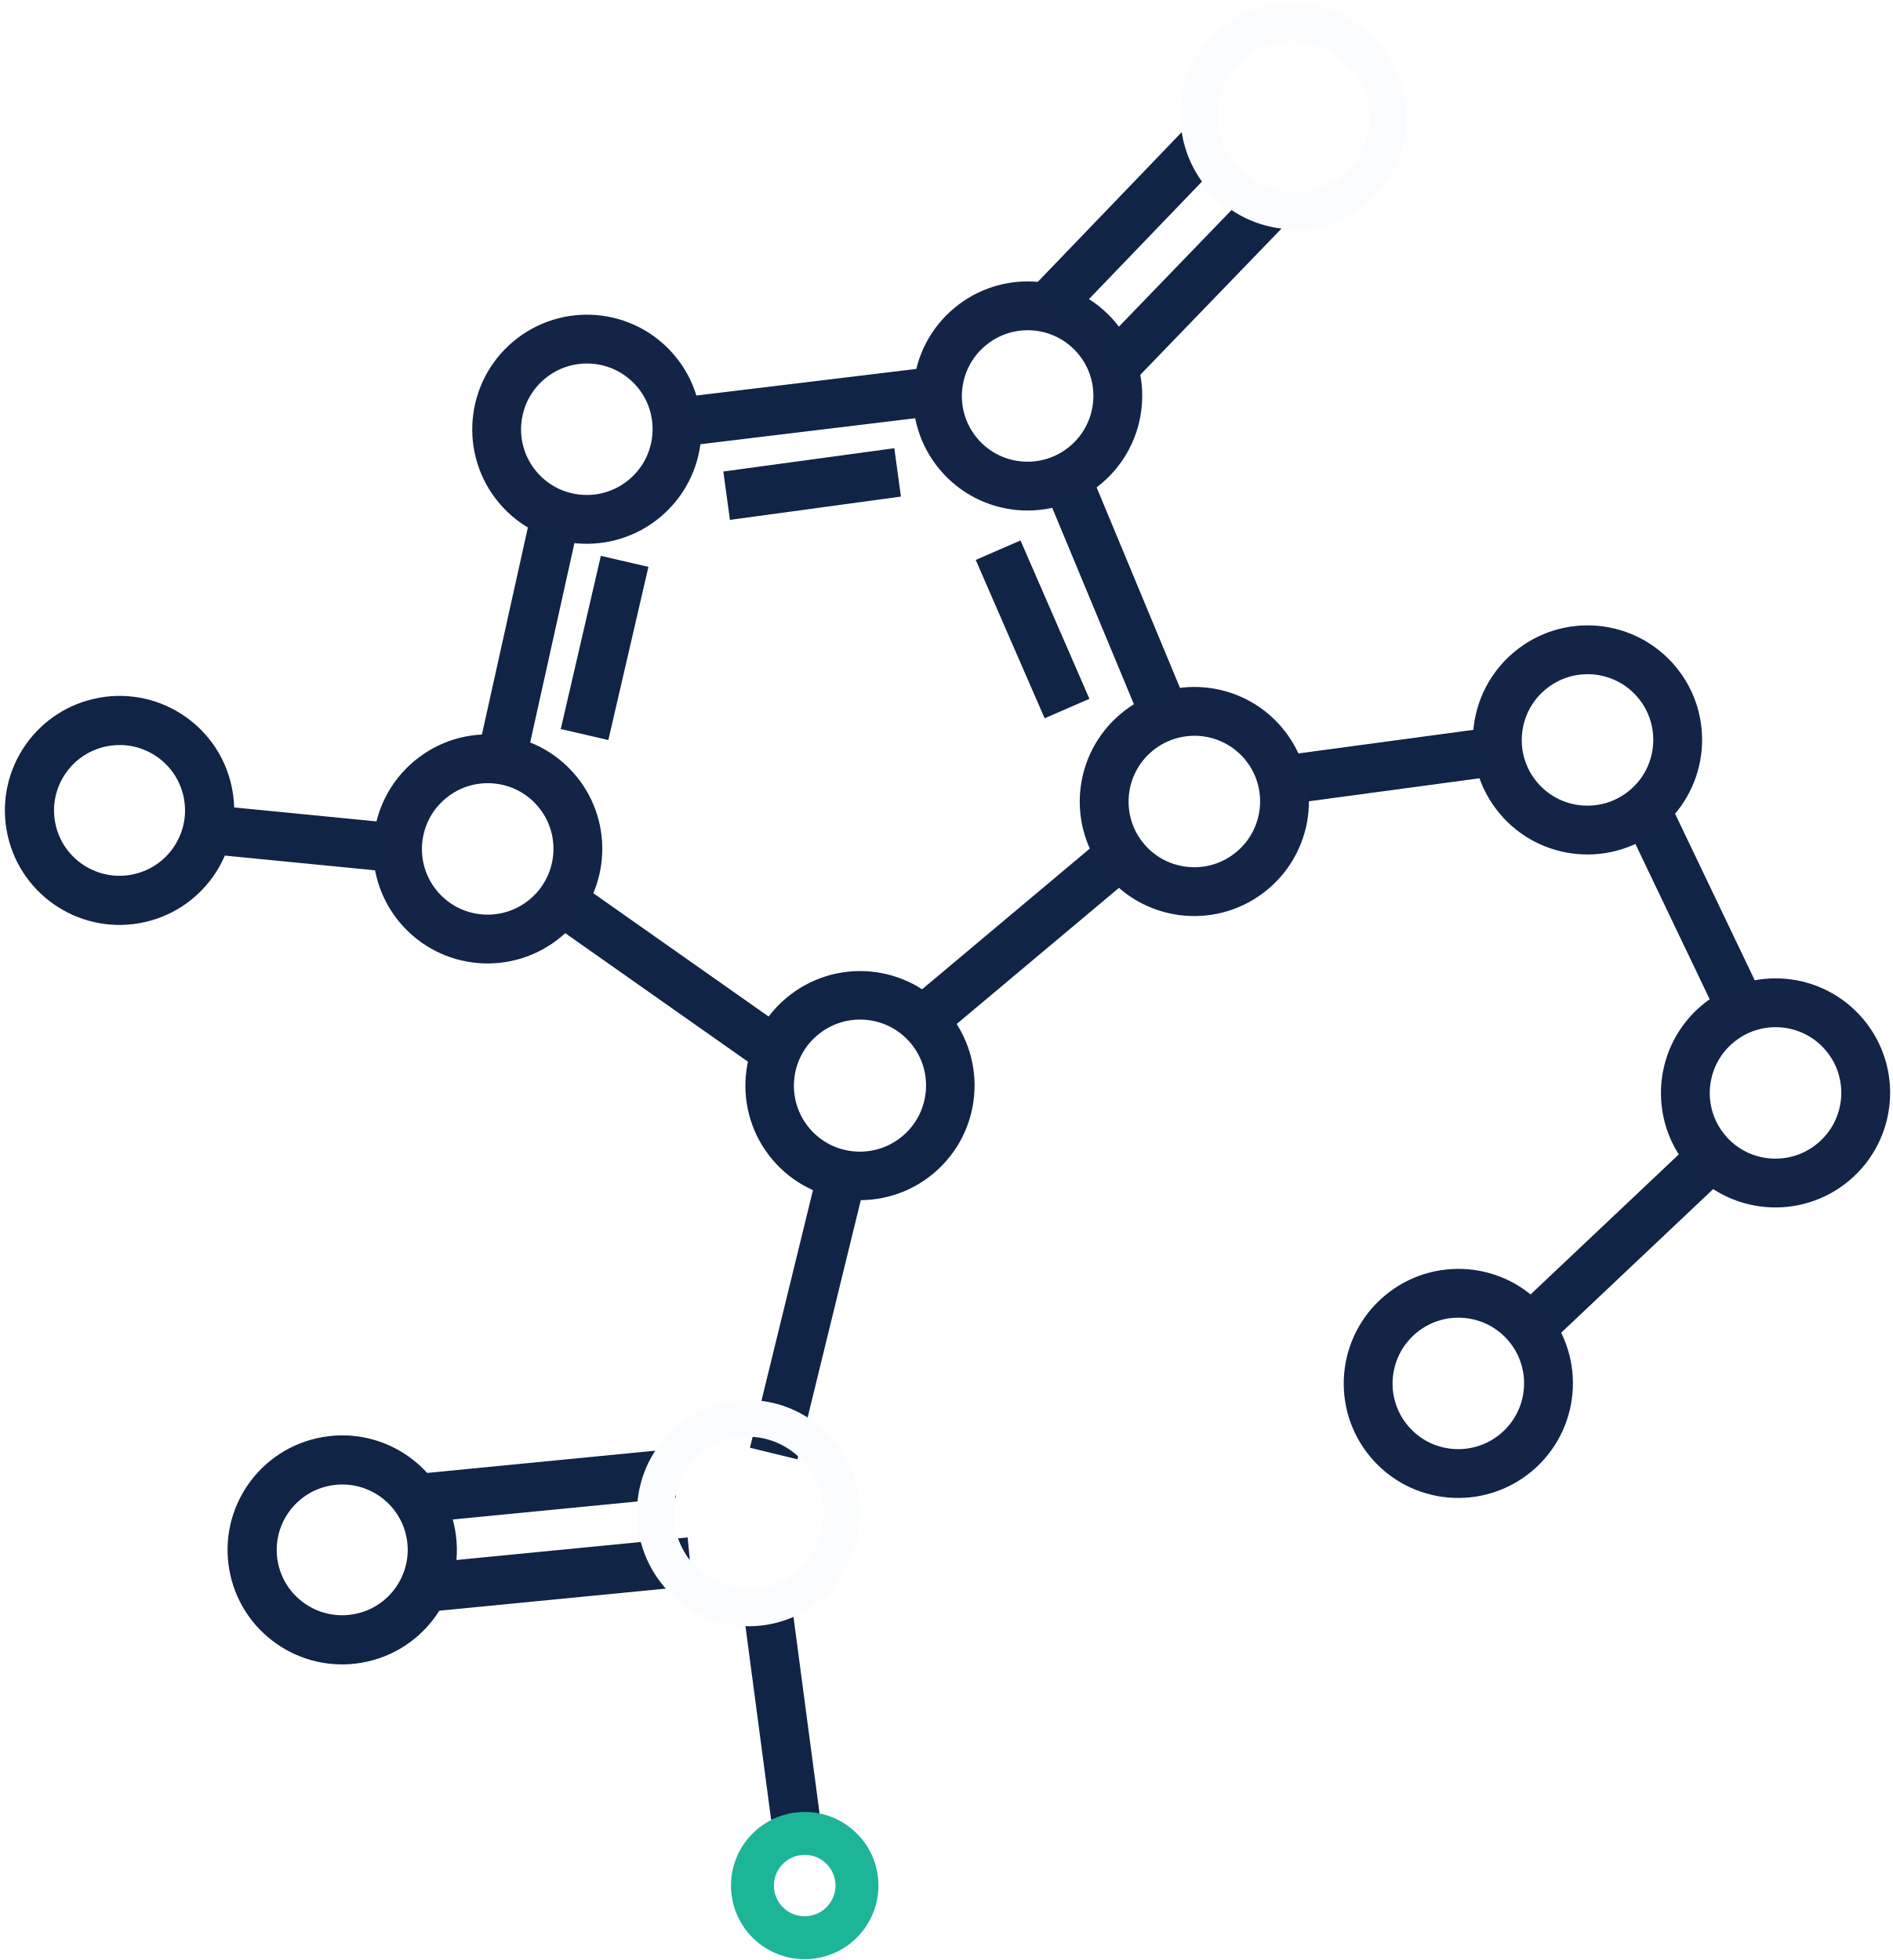
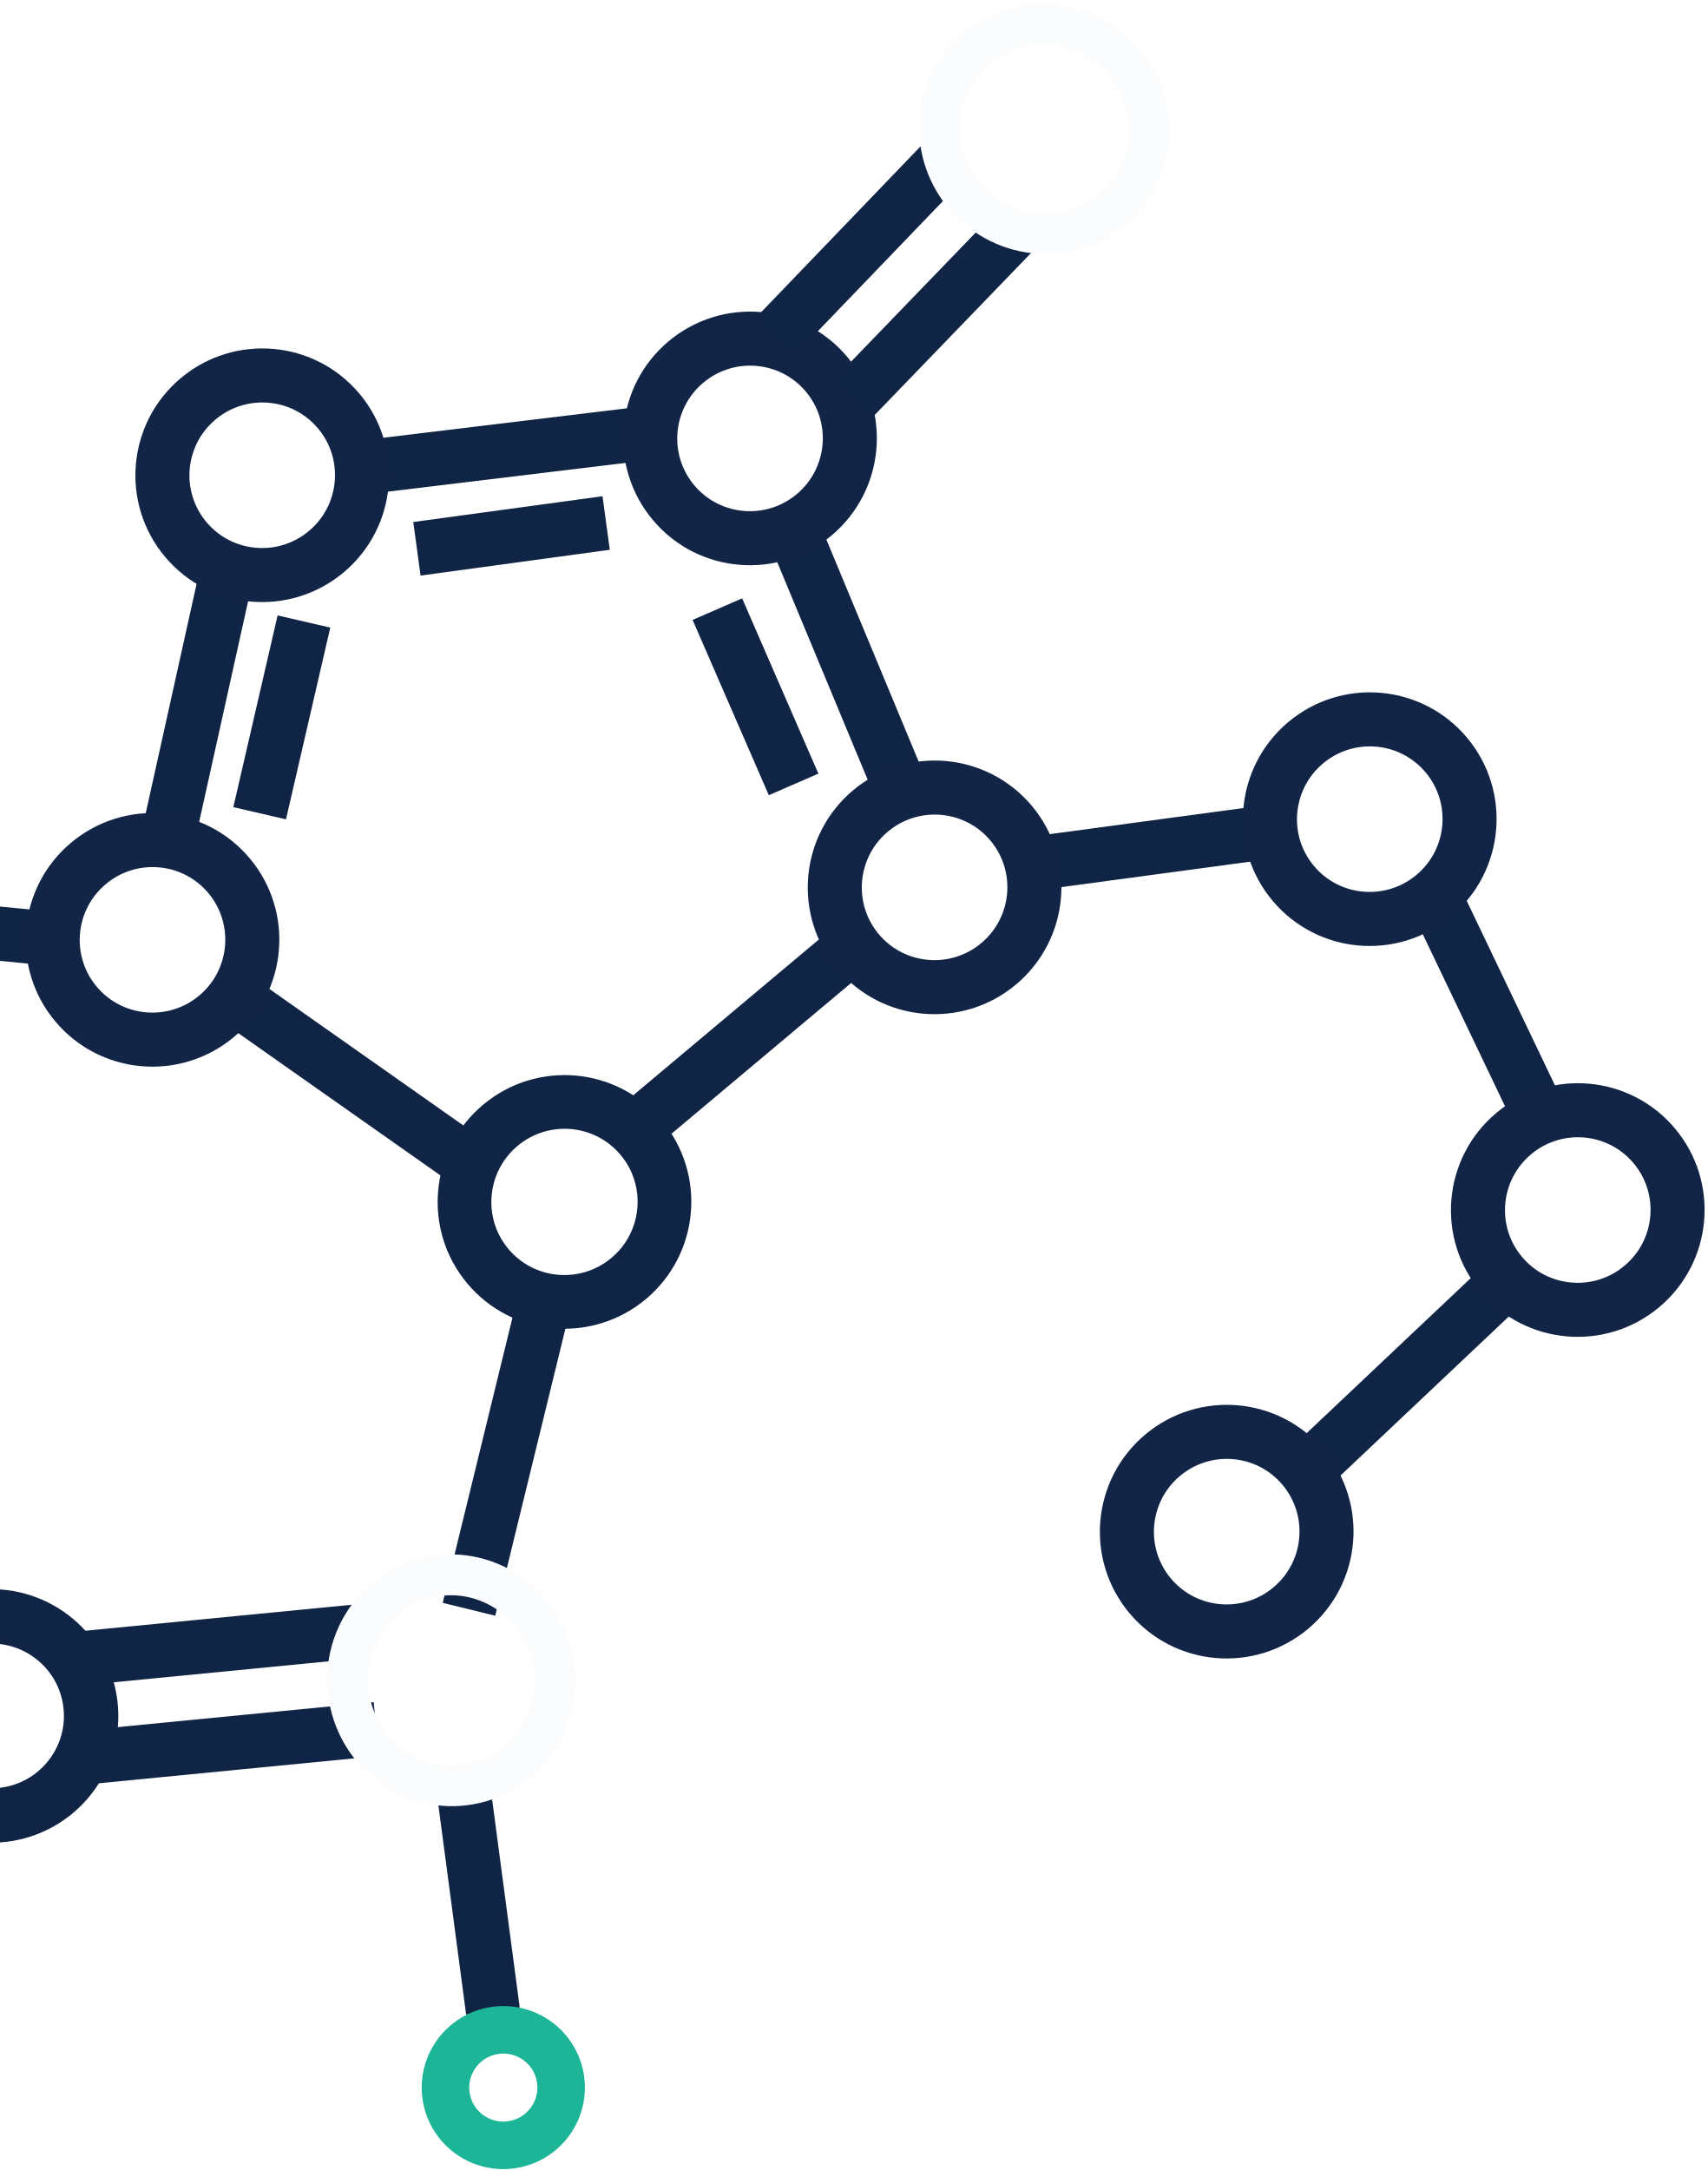
- <svg xmlns="http://www.w3.org/2000/svg" id="Layer_1" data-name="Layer 1" viewBox="0 0 476 493">
+ <svg xmlns="http://www.w3.org/2000/svg" id="Layer_1" data-name="Layer 1" viewBox="0 0 388 493">
  <defs>
    <style>.cls-1,.cls-2,.cls-3,.cls-4,.cls-5,.cls-6{fill:none;}.cls-1,.cls-3,.cls-4{stroke:#102445;}.cls-1,.cls-2{stroke-width:12.28px;}.cls-2{stroke:#122547;}.cls-3{stroke-width:12.2px;}.cls-4{stroke-width:12.36px;}.cls-5{stroke:#1db598;stroke-width:10.8px;}.cls-6{stroke:#fbfcfd;stroke-width:9.28px;}</style>
  </defs>
-   <path id="Path-9-Copy-11" class="cls-1" d="M212.56,292l-18,73.61" />
-   <path id="Path-9-Copy-6" class="cls-1" d="M233.23,98.64l-62.1,7.51" />
-   <path id="Path-9-Copy-7" class="cls-1" d="M126.17,190.66l12.74-57.42" />
-   <path id="Path-9-Copy-8" class="cls-1" d="M193,263l-54-38" />
-   <path id="Path-9-Copy-9" class="cls-1" d="M292.31,178.37l-23.28-56" />
-   <path id="Path-9-Copy-13" class="cls-1" d="M268.33,178.22,251,138.39" />
-   <path id="Path-9-Copy-23" class="cls-1" d="M182.73,124.68l43-5.86" />
-   <path id="Path-9-Copy-22" class="cls-1" d="M147,184.76l10.08-43.56" />
-   <path id="Path-9-Copy-10" class="cls-1" d="M233,255.91l46.11-38.69" />
-   <path id="Path-9-Copy-20" class="cls-1" d="M415.22,206.32l23.48,49.11" />
-   <path id="Path-9-Copy-19" class="cls-1" d="M434.21,287.44,386,333" />
-   <path id="Path-9-Copy-18" class="cls-1" d="M323.2,196.15l49.85-6.72" />
-   <path id="Path-9-Copy-16" class="cls-1" d="M47.56,208.16,96.89,213" />
-   <path id="Path-9-Copy-14" class="cls-1" d="M169.36,370.61l-65,6.34" />
-   <path id="Path-9-Copy-15" class="cls-1" d="M173.52,392.82l-65,6.34" />
-   <path id="Path-9-Copy-12" class="cls-1" d="M200,456.88l-7.16-54" />
-   <ellipse id="data-circle-copy-6" class="cls-2" cx="147.58" cy="107.97" rx="22.69" ry="22.66" transform="translate(-34.88 120.12) rotate(-40)" />
-   <ellipse id="data-circle-copy-9" class="cls-2" cx="122.65" cy="213.52" rx="22.69" ry="22.66" transform="translate(-108.56 128.8) rotate(-40)" />
-   <ellipse id="data-circle-copy-10" class="cls-2" cx="258.42" cy="99.6" rx="22.69" ry="22.66" transform="translate(-3.56 189.41) rotate(-40)" />
-   <ellipse id="data-circle-copy-11" class="cls-2" cx="300.35" cy="201.6" rx="22.69" ry="22.66" transform="translate(-59.32 240.23) rotate(-40)" />
-   <ellipse id="data-circle-copy-17" class="cls-2" cx="366.73" cy="347.97" rx="22.69" ry="22.66" transform="translate(-137.87 317.14) rotate(-40)" />
-   <ellipse id="data-circle-copy-19" class="cls-2" cx="446.5" cy="274.9" rx="22.69" ry="22.66" transform="translate(-72.24 351.32) rotate(-40)" />
-   <ellipse id="data-circle-copy-18" class="cls-2" cx="399.22" cy="186.11" rx="22.69" ry="22.66" transform="translate(-26.23 300.16) rotate(-40)" />
-   <ellipse id="data-circle-copy-12" class="cls-3" cx="216.26" cy="273.06" rx="22.73" ry="22.7" transform="translate(-124.92 202.9) rotate(-40)" />
-   <ellipse id="data-circle-copy-14" class="cls-4" cx="86.06" cy="389.84" rx="22.65" ry="22.62" transform="translate(-66.39 20.87) rotate(-10)" />
-   <ellipse id="data-circle-copy-15" class="cls-5" cx="202.36" cy="474.28" rx="13.14" ry="13.12" transform="translate(-79.28 42.34) rotate(-10)" />
-   <ellipse id="data-circle-copy-13" class="cls-6" cx="190.54" cy="381.74" rx="23.55" ry="23.97" transform="matrix(0.98, -0.17, 0.17, 0.98, -63.39, 38.89)" />
-   <path id="Path-9-Copy-21" class="cls-1" d="M304,35,263.63,77" />
-   <path id="Path-9-Copy-17" class="cls-1" d="M320,51,281.1,91.29" />
-   <ellipse id="data-circle-copy-20" class="cls-6" cx="325.27" cy="29.34" rx="23.55" ry="23.97" transform="translate(93.72 259.65) rotate(-50)" />
-   <ellipse id="data-circle-copy-14-2" data-name="data-circle-copy-14" class="cls-4" cx="30.06" cy="203.84" rx="22.65" ry="22.62" transform="translate(-34.94 8.32) rotate(-10)" />
+   <path class="cls-1" d="M124.56,292l-18,73.61m38.64-267-62.1,7.51m-45,84.5,12.74-57.42M105,263,51,225m153.31-46.63-23.28-56m-.71,55.84L163,138.39M94.73,124.68l43-5.86M59,184.76,69.06,141.2M145,255.91l46.11-38.69m136.14-10.91,23.48,49.11m-4.48,32L298,333M235.2,196.15l49.86-6.72m-325.5,18.74L8.89,213M81.36,370.61l-65,6.34m69.14,15.87-65,6.34M112,456.88l-7.16-54" />
+   <ellipse class="cls-2" cx="59.58" cy="107.97" rx="22.69" ry="22.66" transform="translate(-55.46 63.56) rotate(-40)" />
+   <ellipse class="cls-2" cx="34.65" cy="213.52" rx="22.69" ry="22.66" transform="translate(-129.14 72.23) rotate(-40)" />
+   <ellipse class="cls-2" cx="170.42" cy="99.6" rx="22.69" ry="22.66" transform="translate(-24.15 132.85) rotate(-40)" />
+   <ellipse class="cls-2" cx="212.35" cy="201.6" rx="22.69" ry="22.66" transform="translate(-79.9 183.66) rotate(-40)" />
+   <ellipse class="cls-2" cx="278.73" cy="347.97" rx="22.69" ry="22.66" transform="translate(-158.46 260.58) rotate(-40)" />
+   <ellipse class="cls-2" cx="358.5" cy="274.9" rx="22.69" ry="22.66" transform="translate(-92.83 294.76) rotate(-40)" />
+   <ellipse class="cls-2" cx="311.23" cy="186.11" rx="22.69" ry="22.66" transform="translate(-46.81 243.59) rotate(-40)" />
+   <ellipse class="cls-3" cx="128.26" cy="273.06" rx="22.73" ry="22.7" transform="translate(-145.51 146.33) rotate(-40)" />
+   <ellipse class="cls-4" cx="-1.94" cy="389.84" rx="22.65" ry="22.62" transform="translate(-67.73 5.59) rotate(-10)" />
+   <ellipse class="cls-5" cx="114.36" cy="474.28" rx="13.14" ry="13.12" transform="translate(-80.62 27.06) rotate(-10)" />
+   <ellipse class="cls-6" cx="102.55" cy="381.74" rx="23.55" ry="23.97" transform="translate(-64.73 23.61) rotate(-10)" />
+   <path class="cls-1" d="M216,35,175.63,77M232,51,193.1,91.29" />
+   <ellipse class="cls-6" cx="237.27" cy="29.34" rx="23.55" ry="23.97" transform="translate(62.28 192.24) rotate(-50)" />
</svg>
